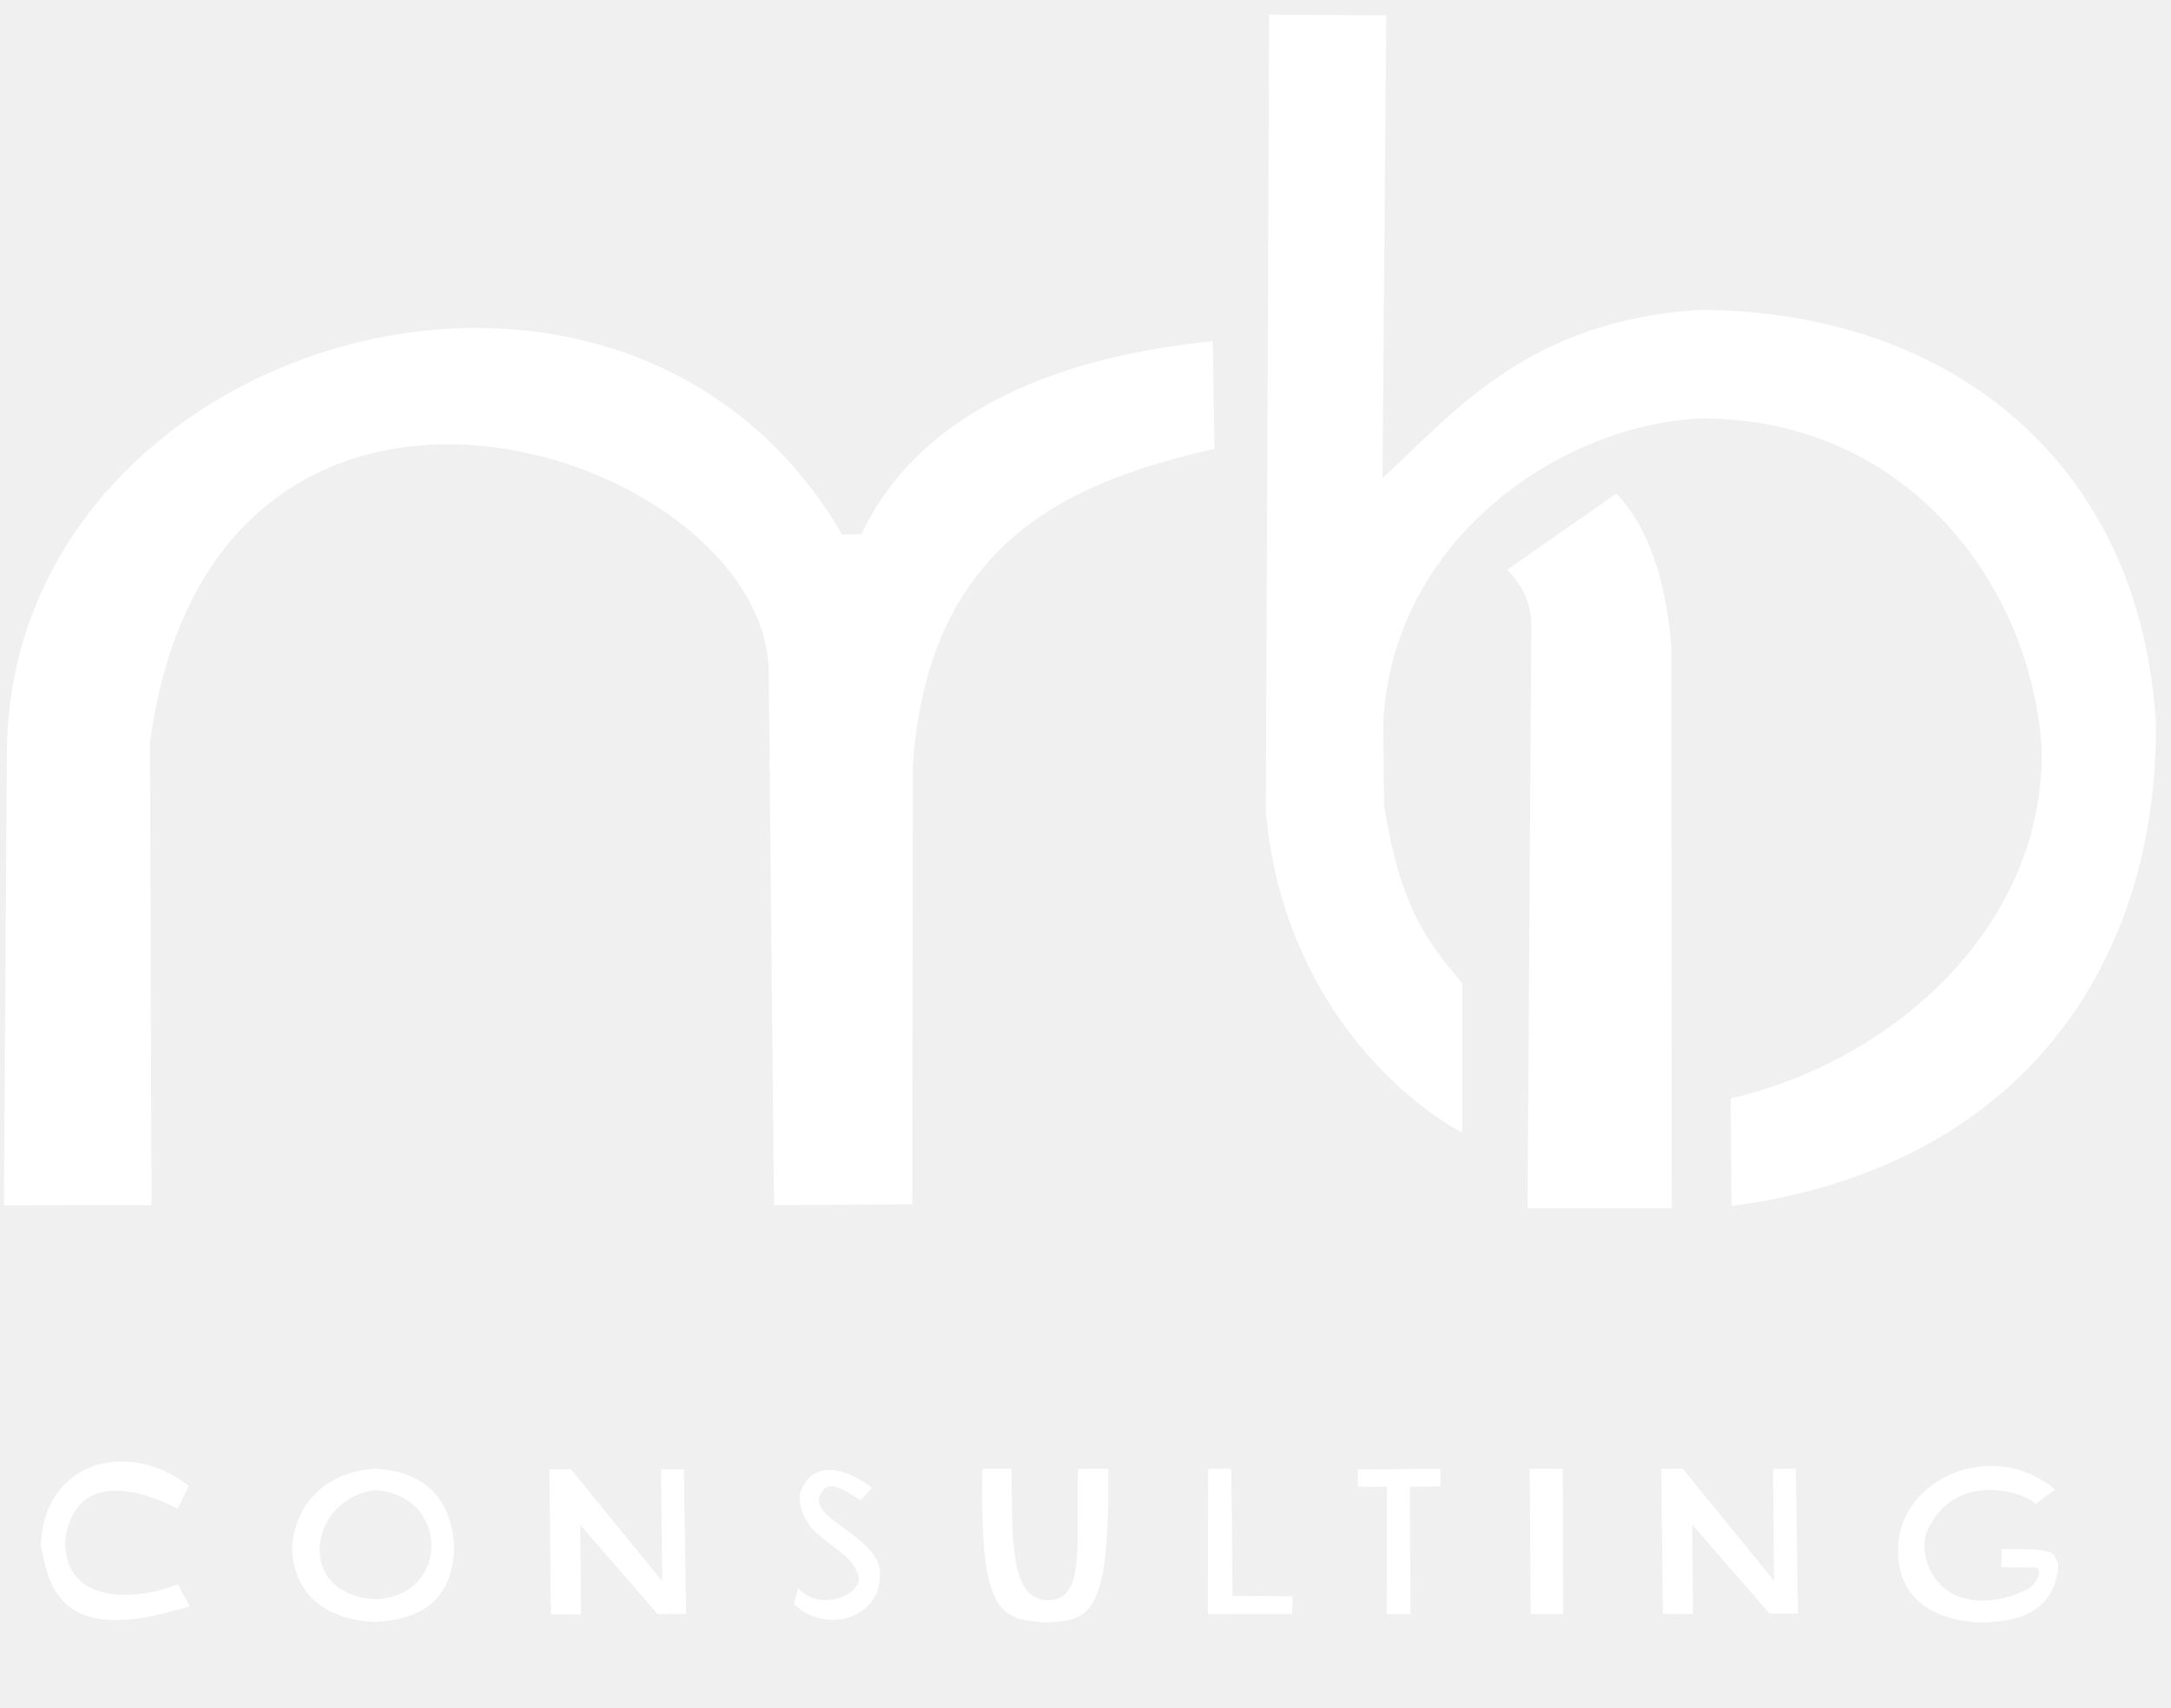
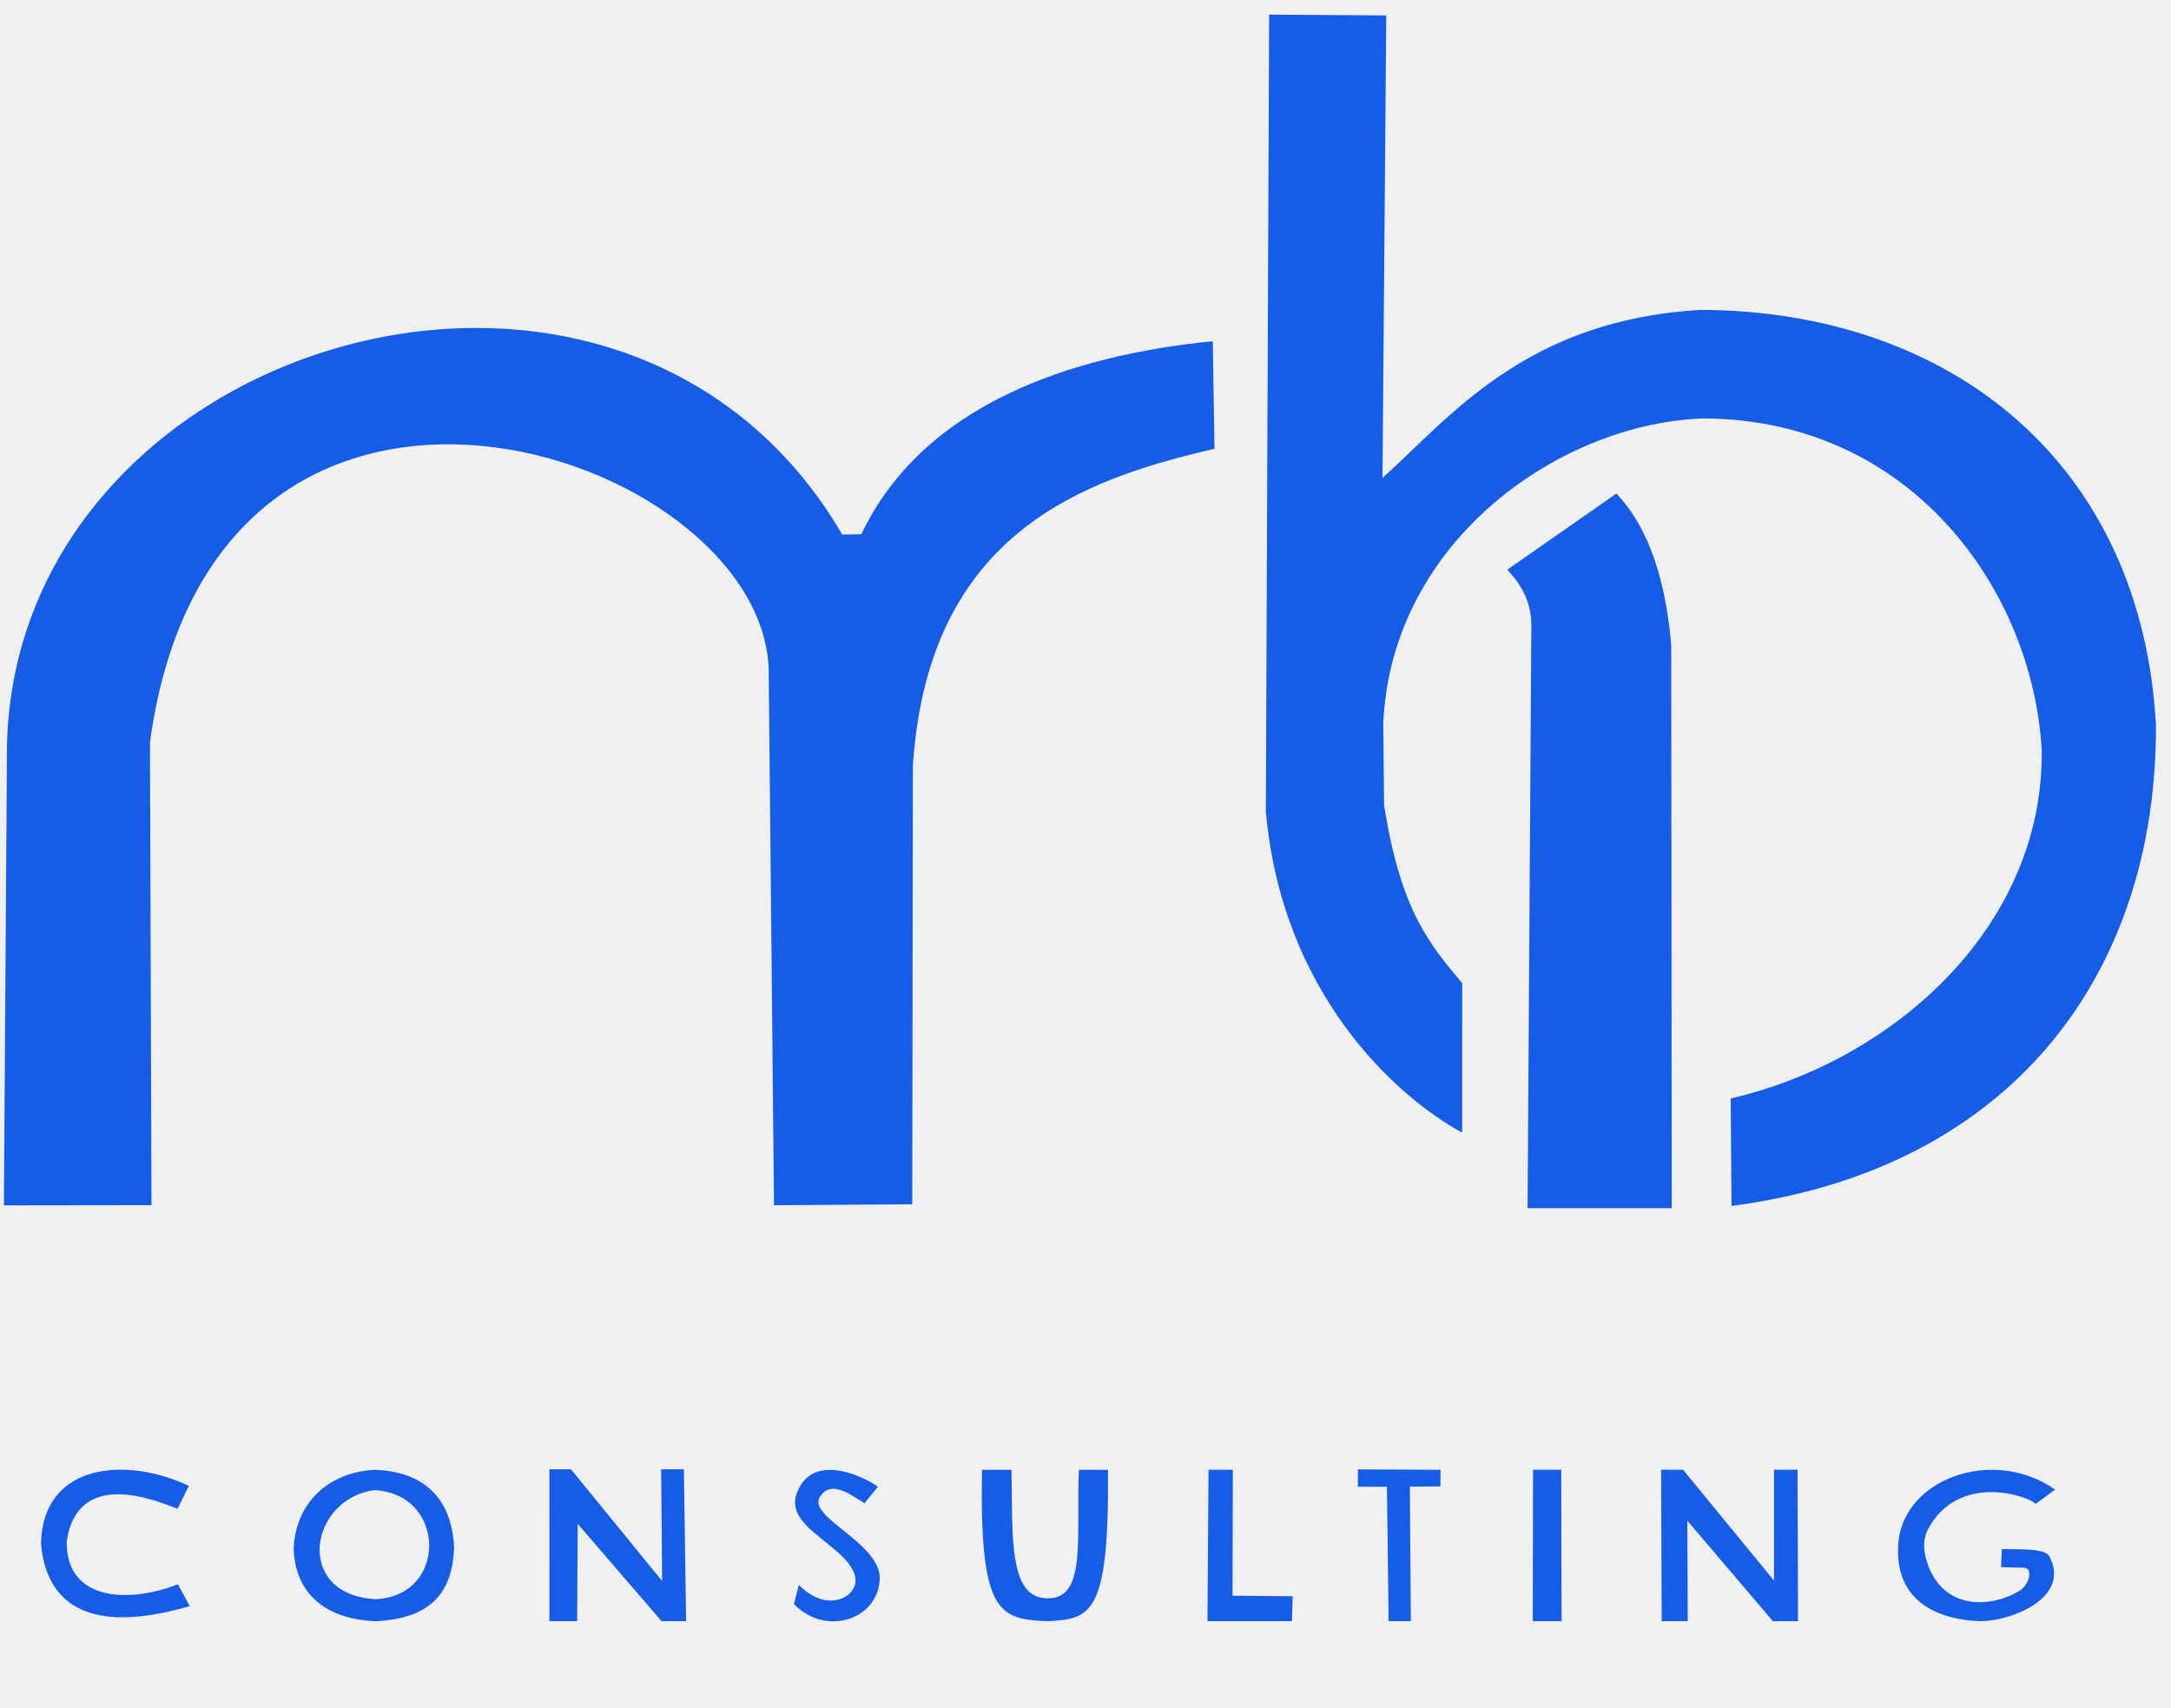
<svg xmlns="http://www.w3.org/2000/svg" version="1.1" id="svg833" width="44.353" height="34.892" viewBox="0 0 44.353 34.892">
  <defs id="defs837" />
  <g id="layer2" style="display:inline" transform="translate(-0.09209061,0.06119347)">
-     <path style="fill:#ffffff;fill-opacity:1;stroke:none;stroke-width:0.1;stroke-linecap:butt;stroke-linejoin:miter;stroke-miterlimit:4;stroke-dasharray:none;stroke-opacity:1" d="m 0.172,24.566 0.061,-9.147 C 0.17,6.9 12.758,3.086 17.299,10.86 l 0.39,-0.007 C 18.944,8.221 21.928,7.204 24.869,6.91 l 0.035,2.198 c -2.628,0.612 -5.847,1.68 -6.162,6.475 l -0.013,8.961 -2.824,0.02 -0.107,-10.754 -0.001,-0.188 C 15.657,9.118 4.481,5.436 3.156,15.102 l 0.031,9.46 z" id="path835" />
-     <path style="fill:#ffffff;fill-opacity:1;stroke:none;stroke-width:0.1;stroke-linecap:butt;stroke-linejoin:miter;stroke-miterlimit:4;stroke-dasharray:none;stroke-opacity:1" d="m 35.467,24.578 c 5.732,-0.75 8.687,-4.75 8.671,-9.821 -0.292,-5.326 -4.155,-8.462 -9.294,-8.487 -3.592,0.205 -5.125,2.192 -6.508,3.434 l 0.077,-9.45 -2.393,-0.017 -0.067,16.277 c 0.324,3.694 2.627,5.812 4.011,6.567 l 10e-4,-3.054 C 29.268,19.197 28.711,18.524 28.369,16.398 l -0.017,-1.687 c 0.173,-3.759 3.664,-6.139 6.555,-6.223 4.237,0.027 6.704,3.506 6.897,6.766 0.05,3.602 -3.011,6.353 -6.354,7.128 z" id="path837" />
-     <path style="fill:#ffffff;fill-opacity:1;stroke:none;stroke-width:0.1;stroke-linecap:butt;stroke-linejoin:miter;stroke-miterlimit:4;stroke-dasharray:none;stroke-opacity:1" d="m 31.3,24.623 0.077,-11.891 c 0.004,-0.384 -0.122,-0.768 -0.493,-1.152 l 2.229,-1.557 c 0.815,0.847 1.046,2.193 1.122,3.102 l 0.01,11.498 z" id="path839" />
-     <path style="fill:#ffffff;fill-opacity:1;stroke:#00ff00;stroke-width:0;stroke-linecap:butt;stroke-linejoin:miter;stroke-miterlimit:4;stroke-dasharray:none;stroke-opacity:1" d="M 3.968,32.754 C 1.397,33.574 1.1,32.457 0.929,31.519 0.97,29.805 2.706,29.322 3.95,30.298 l -0.231,0.467 c -0.366,-0.196 -2.073,-1.009 -2.298,0.662 -0.007,1.275 1.408,1.242 2.305,0.88 z" id="path841" />
-     <path id="path841-4" style="fill:#ffffff;fill-opacity:1;stroke:none;stroke-width:0.038;stroke-linecap:butt;stroke-linejoin:miter;stroke-miterlimit:4;stroke-dasharray:none;stroke-opacity:1" d="m 7.739,29.95 c -0.964,0.053 -1.645,0.716 -1.678,1.635 0.028,0.833 0.577,1.442 1.686,1.492 1.191,-0.053 1.59,-0.656 1.623,-1.514 C 9.327,30.56 8.754,29.979 7.739,29.95 Z m 0.002,0.435 c 1.539,0.075 1.567,2.185 0.005,2.227 -1.664,-0.109 -1.326,-2.058 -0.005,-2.227 z" />
-     <path style="fill:#ffffff;fill-opacity:1;stroke:none;stroke-width:0.038;stroke-linecap:butt;stroke-linejoin:miter;stroke-miterlimit:4;stroke-dasharray:none;stroke-opacity:1" d="m 16.311,32.712 c 0.629,0.619 1.746,0.295 1.755,-0.552 0.105,-0.758 -1.345,-1.143 -1.24,-1.61 0.131,-0.447 0.487,-0.187 0.849,0.046 l 0.229,-0.256 c -0.127,-0.122 -1.161,-0.838 -1.477,0.138 0.008,0.973 1.054,1.008 1.208,1.686 0.07,0.309 -0.722,0.751 -1.238,0.225 z" id="path841-0" />
-     <path style="fill:#ffffff;fill-opacity:1;stroke:none;stroke-width:0.038;stroke-linecap:butt;stroke-linejoin:miter;stroke-miterlimit:4;stroke-dasharray:none;stroke-opacity:1" d="m 22.735,29.95 c 0.026,2.967 -0.354,3.093 -1.244,3.138 -0.978,-0.048 -1.384,-0.171 -1.33,-3.138 h 0.595 c 0.029,1.365 -0.063,2.688 0.752,2.684 0.789,-0.001 0.555,-1.256 0.609,-2.684 z" id="path841-6" />
-     <path style="fill:#ffffff;fill-opacity:1;stroke:none;stroke-width:0.038;stroke-linecap:butt;stroke-linejoin:miter;stroke-miterlimit:4;stroke-dasharray:none;stroke-opacity:1" d="m 24.768,32.917 0.006,-2.972 0.473,0.005 0.025,2.593 1.229,0.01 -0.014,0.363 z" id="path841-68" />
-     <path style="fill:#ffffff;fill-opacity:1;stroke:none;stroke-width:0.038;stroke-linecap:butt;stroke-linejoin:miter;stroke-miterlimit:4;stroke-dasharray:none;stroke-opacity:1" d="m 28.422,32.917 0.005,-2.602 -0.594,-2.29e-4 10e-4,-0.354 1.687,-0.01 -0.001,0.358 -0.625,0.006 0.013,2.602 z" id="path841-76" />
-     <path style="fill:#ffffff;fill-opacity:1;stroke:none;stroke-width:0.038;stroke-linecap:butt;stroke-linejoin:miter;stroke-miterlimit:4;stroke-dasharray:none;stroke-opacity:1" d="M 31.363,32.917 31.345,29.95 h 0.675 l 0.006,2.968 z" id="path841-1" />
-     <path style="fill:#ffffff;fill-opacity:1;stroke:none;stroke-width:0.038;stroke-linecap:butt;stroke-linejoin:miter;stroke-miterlimit:4;stroke-dasharray:none;stroke-opacity:1" d="m 40.565,33.088 c -0.764,-0.02 -1.735,-0.358 -1.694,-1.522 0.018,-1.396 1.908,-2.272 3.208,-1.193 l -0.4,0.292 c -0.174,-0.212 -1.595,-0.716 -2.193,0.509 -0.109,0.223 -0.091,0.446 -0.034,0.651 0.329,1.065 1.515,0.884 2.055,0.585 0.255,-0.141 0.303,-0.444 0.181,-0.445 l -0.713,-0.007 0.016,-0.369 c 0.431,0.002 1,-0.019 1.077,0.139 0.067,0.118 0.091,0.188 0.059,0.355 -0.142,0.727 -0.693,1 -1.56,1.005 z" id="path841-706" />
-     <path style="fill:#ffffff;fill-opacity:1;stroke:none;stroke-width:0.038;stroke-linecap:butt;stroke-linejoin:miter;stroke-miterlimit:4;stroke-dasharray:none;stroke-opacity:1" d="m 34.064,32.914 -0.032,-2.964 h 0.441 l 1.862,2.284 -0.02,-2.284 h 0.464 l 0.046,2.957 -0.581,0.001 -1.58,-1.82 0.013,1.829 z" id="path841-7-4" />
-     <path style="display:inline;fill:#ffffff;fill-opacity:1;stroke:none;stroke-width:0.038;stroke-linecap:butt;stroke-linejoin:miter;stroke-miterlimit:4;stroke-dasharray:none;stroke-opacity:1" d="m 11.348,32.923 -0.032,-2.964 h 0.441 l 1.862,2.284 -0.02,-2.284 h 0.464 l 0.046,2.957 -0.581,0.001 -1.58,-1.82 0.013,1.829 z" id="path841-7-4-3" />
+     <path style="fill:#155de9;fill-opacity:1;stroke:none;stroke-width:0.1;stroke-linecap:butt;stroke-linejoin:miter;stroke-miterlimit:4;stroke-dasharray:none;stroke-opacity:1" d="m 0.172,24.566 0.061,-9.147 C 0.17,6.9 12.758,3.086 17.299,10.86 l 0.39,-0.007 C 18.944,8.221 21.928,7.204 24.869,6.91 l 0.035,2.198 c -2.628,0.612 -5.847,1.68 -6.162,6.475 l -0.013,8.961 -2.824,0.02 -0.107,-10.754 -0.001,-0.188 C 15.657,9.118 4.481,5.436 3.156,15.102 l 0.031,9.46 z" id="path835" />
+     <path style="fill:#155de9;fill-opacity:1;stroke:none;stroke-width:0.1;stroke-linecap:butt;stroke-linejoin:miter;stroke-miterlimit:4;stroke-dasharray:none;stroke-opacity:1" d="m 35.467,24.578 c 5.732,-0.75 8.687,-4.75 8.671,-9.821 -0.292,-5.326 -4.155,-8.462 -9.294,-8.487 -3.592,0.205 -5.125,2.192 -6.508,3.434 l 0.077,-9.45 -2.393,-0.017 -0.067,16.277 c 0.324,3.694 2.627,5.812 4.011,6.567 l 10e-4,-3.054 C 29.268,19.197 28.711,18.524 28.369,16.398 l -0.017,-1.687 c 0.173,-3.759 3.664,-6.139 6.555,-6.223 4.237,0.027 6.704,3.506 6.897,6.766 0.05,3.602 -3.011,6.353 -6.354,7.128 z" id="path837" />
+     <path style="fill:#155de9;fill-opacity:1;stroke:none;stroke-width:0.1;stroke-linecap:butt;stroke-linejoin:miter;stroke-miterlimit:4;stroke-dasharray:none;stroke-opacity:1" d="m 31.3,24.623 0.077,-11.891 c 0.004,-0.384 -0.122,-0.768 -0.493,-1.152 l 2.229,-1.557 c 0.815,0.847 1.046,2.193 1.122,3.102 l 0.01,11.498 z" id="path839" />
+     <path style="fill:#155de9;fill-opacity:1;stroke:#00ff00;stroke-width:0;stroke-linecap:butt;stroke-linejoin:miter;stroke-miterlimit:4;stroke-dasharray:none;stroke-opacity:1" d="M 3.968,32.754 C 1.42,33.497 1,32.259 0.929,31.475 0.97,29.806 2.706,29.703 3.95,30.298 l -0.231,0.467 c -0.366,-0.134 -2.04,-0.877 -2.265,0.673 -0.007,1.275 1.375,1.231 2.272,0.869 z" id="path841" />
+     <path id="path841-4" style="fill:#155de9;fill-opacity:1;stroke:none;stroke-width:0.038;stroke-linecap:butt;stroke-linejoin:miter;stroke-miterlimit:4;stroke-dasharray:none;stroke-opacity:1" d="m 7.743,29.969 c -0.964,0.053 -1.618,0.697 -1.651,1.616 0.028,0.833 0.557,1.428 1.666,1.478 1.191,-0.053 1.578,-0.641 1.611,-1.499 -0.042,-1.004 -0.612,-1.565 -1.626,-1.594 z m -0.001,0.416 c 1.482,0.075 1.499,2.185 0.005,2.227 -1.664,-0.109 -1.326,-2.058 -0.005,-2.227 z" />
+     <path style="fill:#155de9;fill-opacity:1;stroke:none;stroke-width:0.038;stroke-linecap:butt;stroke-linejoin:miter;stroke-miterlimit:4;stroke-dasharray:none;stroke-opacity:1" d="m 16.311,32.712 c 0.66,0.68 1.754,0.311 1.755,-0.552 -0.036,-0.705 -1.41,-1.2 -1.24,-1.61 0.214,-0.385 0.593,-0.11 0.927,0.102 l 0.273,-0.333 c -0.127,-0.122 -1.353,-0.808 -1.669,0.168 -0.211,0.691 1.1,1.055 1.208,1.686 0.067,0.392 -0.576,0.745 -1.152,0.147 z" id="path841-0" />
+     <path style="fill:#155de9;fill-opacity:1;stroke:none;stroke-width:0.038;stroke-linecap:butt;stroke-linejoin:miter;stroke-miterlimit:4;stroke-dasharray:none;stroke-opacity:1" d="m 22.728,29.969 c 0.026,2.967 -0.346,3.049 -1.236,3.094 -0.978,-0.048 -1.392,-0.127 -1.338,-3.094 h 0.602 c 0.029,1.365 -0.071,2.63 0.744,2.626 0.789,-0.001 0.579,-1.198 0.633,-2.626 z" id="path841-6" />
+     <path style="fill:#155de9;fill-opacity:1;stroke:none;stroke-width:0.038;stroke-linecap:butt;stroke-linejoin:miter;stroke-miterlimit:4;stroke-dasharray:none;stroke-opacity:1" d="m 24.76,33.062 0.022,-3.094 h 0.497 l -0.007,2.574 1.229,0.01 -0.014,0.509 z" id="path841-68" />
+     <path style="fill:#155de9;fill-opacity:1;stroke:none;stroke-width:0.038;stroke-linecap:butt;stroke-linejoin:miter;stroke-miterlimit:4;stroke-dasharray:none;stroke-opacity:1" d="m 28.461,33.062 -0.034,-2.747 -0.594,-2.29e-4 0.001,-0.354 1.687,0.008 -0.001,0.339 -0.625,0.006 0.021,2.748 z" id="path841-76" />
+     <path style="fill:#155de9;fill-opacity:1;stroke:none;stroke-width:0.038;stroke-linecap:butt;stroke-linejoin:miter;stroke-miterlimit:4;stroke-dasharray:none;stroke-opacity:1" d="m 31.406,33.062 0.006,-3.094 0.576,0 0.006,3.094 z" id="path841-1" />
+     <path style="fill:#155de9;fill-opacity:1;stroke:none;stroke-width:0.038;stroke-linecap:butt;stroke-linejoin:miter;stroke-miterlimit:4;stroke-dasharray:none;stroke-opacity:1" d="m 40.559,33.062 c -0.764,-0.02 -1.729,-0.331 -1.689,-1.495 0.018,-1.38 1.908,-2.104 3.208,-1.193 l -0.4,0.292 c -0.158,-0.169 -1.568,-0.643 -2.193,0.509 -0.118,0.218 -0.091,0.446 -0.034,0.651 0.329,1.065 1.369,0.943 1.894,0.618 0.219,-0.135 0.278,-0.468 0.104,-0.473 l -0.476,-0.013 0.016,-0.369 c 0.431,0.002 0.895,-0.008 0.972,0.15 0.443,0.843 -0.774,1.322 -1.402,1.322 z" id="path841-706" />
+     <path style="fill:#155de9;fill-opacity:1;stroke:none;stroke-width:0.038;stroke-linecap:butt;stroke-linejoin:miter;stroke-miterlimit:4;stroke-dasharray:none;stroke-opacity:1" d="m 34.04,33.062 -0.012,-3.094 h 0.449 l 1.858,2.265 -3.02e-4,-2.265 0.48,-4e-6 0.011,3.094 h -0.514 l -1.748,-2.053 0.009,2.053 z" id="path841-7-4" />
+     <path style="display:inline;fill:#155de9;fill-opacity:1;stroke:none;stroke-width:0.038;stroke-linecap:butt;stroke-linejoin:miter;stroke-miterlimit:4;stroke-dasharray:none;stroke-opacity:1" d="m 11.317,33.062 -5.5e-4,-3.104 h 0.441 l 1.862,2.284 -0.02,-2.284 h 0.464 l 0.046,3.104 h -0.502 l -1.713,-1.989 -0.011,1.989 z" id="path841-7-4-3" />
  </g>
</svg>
